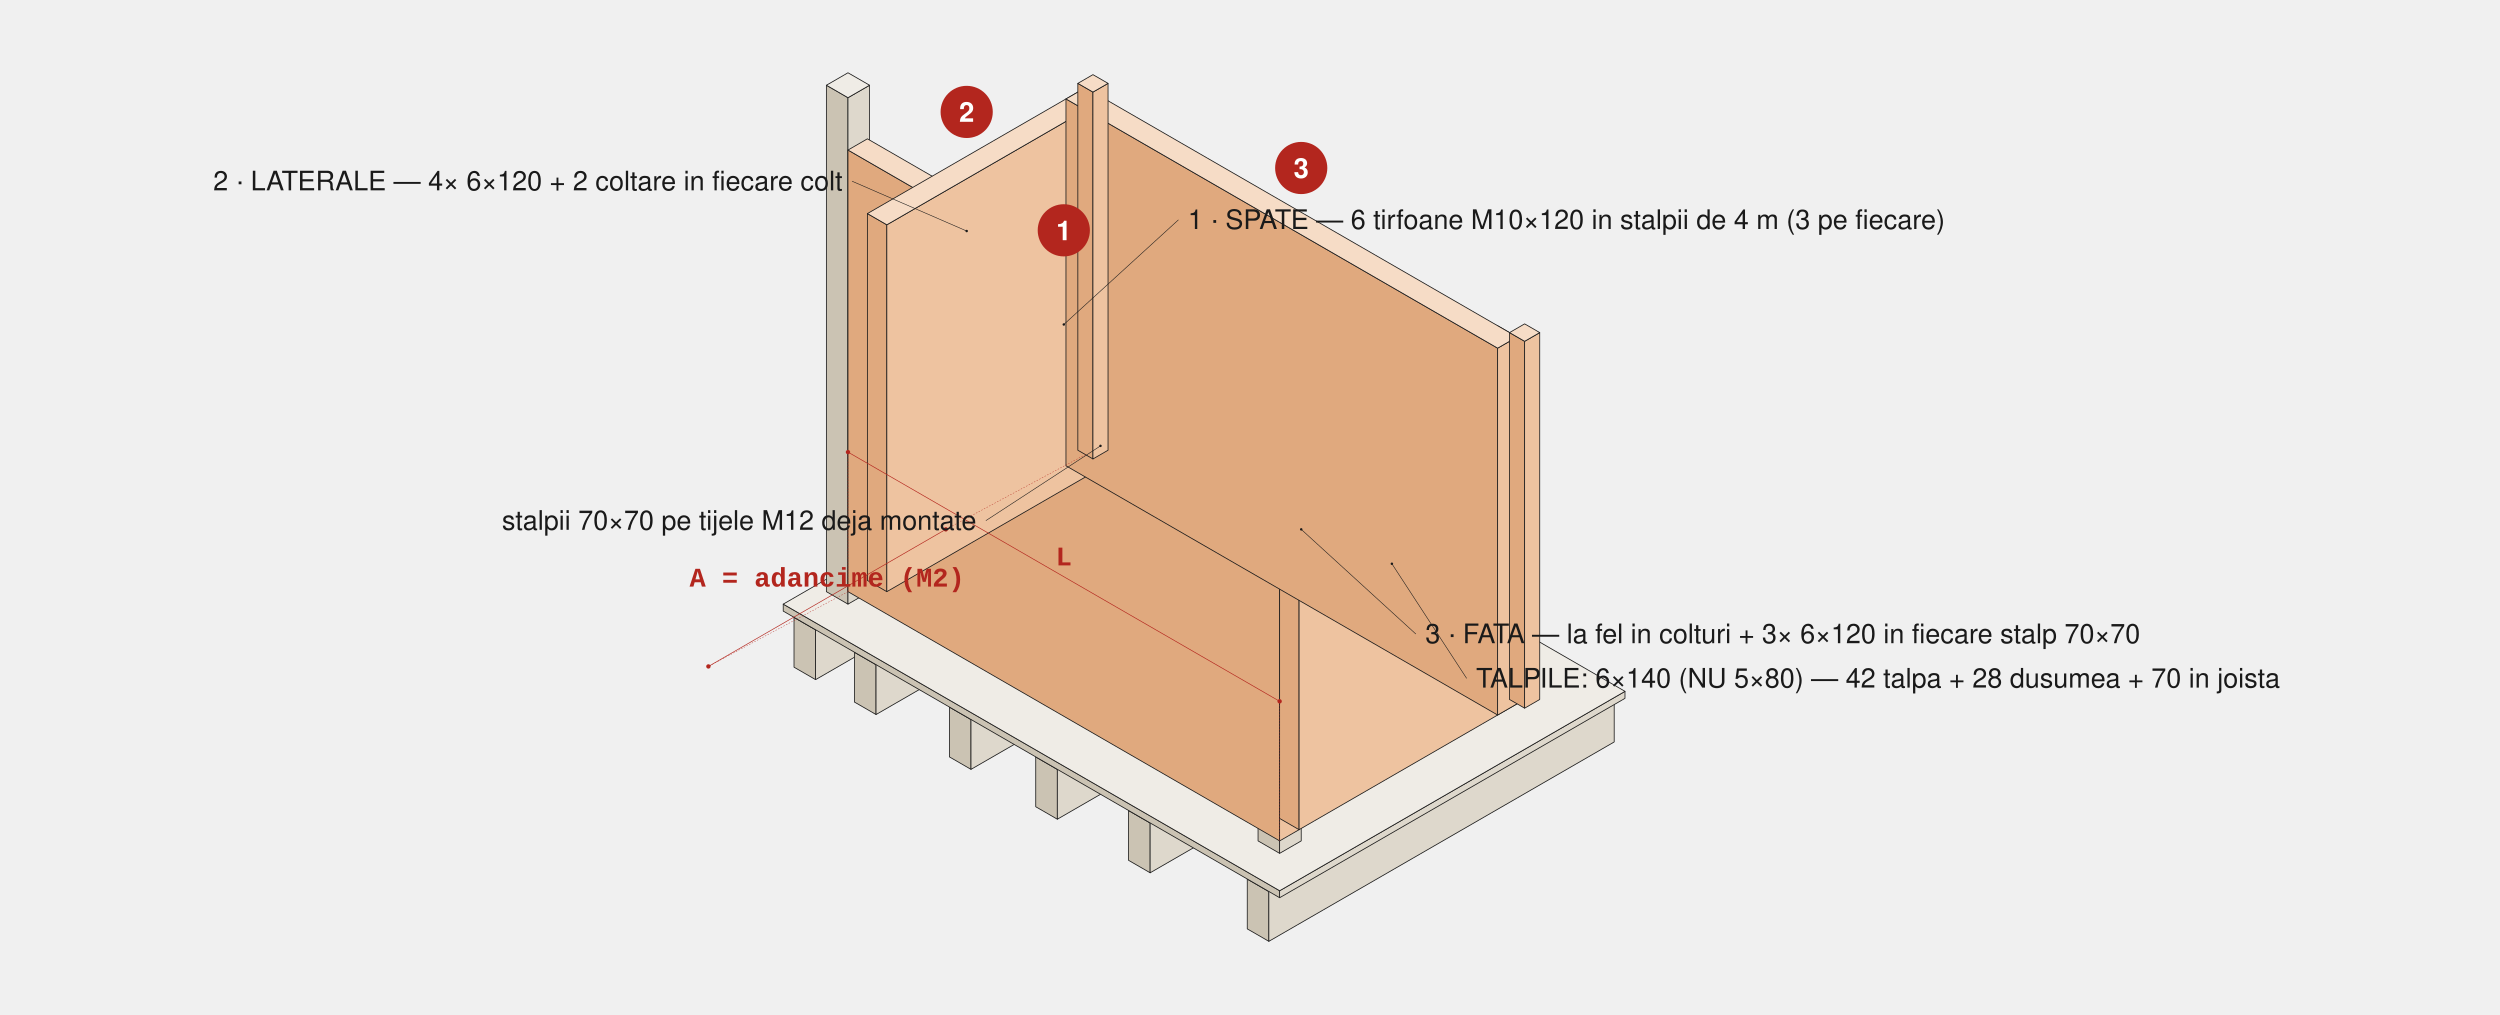
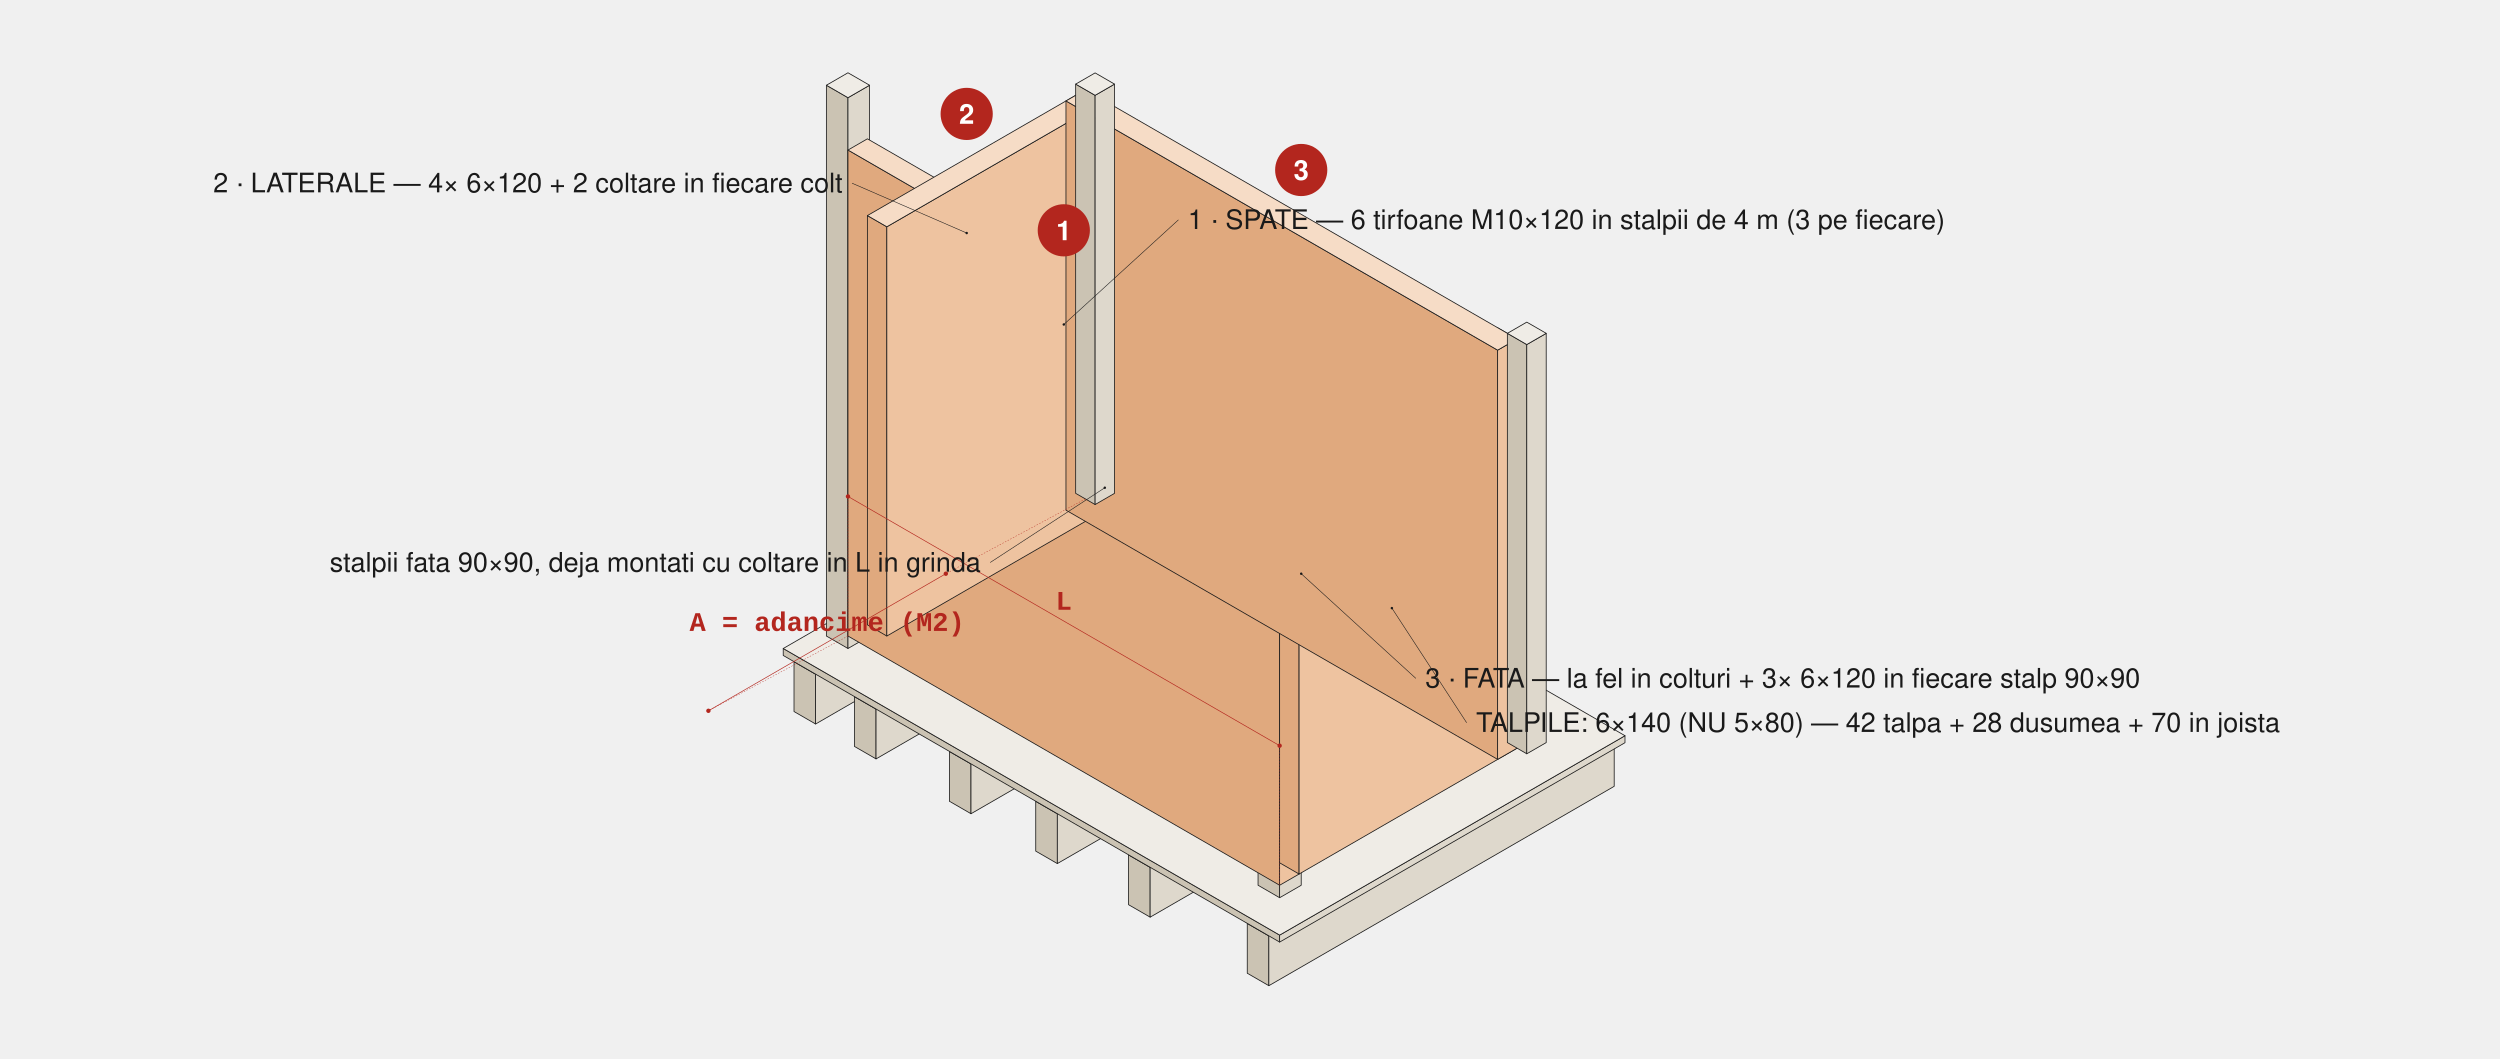
- <svg xmlns="http://www.w3.org/2000/svg" viewBox="-4355 -1852 10031 4069">
+ <svg xmlns="http://www.w3.org/2000/svg" viewBox="-4355 -2030 10031 4247">
  <defs>
    <marker id="ar" markerWidth="11" markerHeight="11" refX="9" refY="5.5" orient="auto">
      <path d="M0,0 L11,5.5 L0,11 Z" fill="#b3261e" />
    </marker>
    <marker id="dt" markerWidth="9" markerHeight="9" refX="4.5" refY="4.5" orient="auto">
      <circle cx="4.5" cy="4.5" r="3.4" fill="#b3261e" />
    </marker>
  </defs>
  <style>text{font-family:Helvetica,Arial,sans-serif}.l{fill:#1a1a1a}.s{fill:#555}.d{fill:#b3261e;font-family:"Courier New",monospace;font-weight:bold}.bal{fill:#fff;font-weight:bold}</style>
  <g opacity="1.0">
    <polygon points="-1169.1,825.0 -1082.5,875.0 -1082.5,675.0 -1169.1,625.0" fill="#cbc3b3" stroke="#1a1a1a" stroke-width="3.2" stroke-linejoin="round" />
    <polygon points="303.1,75.0 303.1,-125.0 -1082.5,675.0 -1082.5,875.0" fill="#ded8cc" stroke="#1a1a1a" stroke-width="3.2" stroke-linejoin="round" />
    <polygon points="216.5,-175.0 303.1,-125.0 -1082.5,675.0 -1169.1,625.0" fill="#efece6" stroke="#1a1a1a" stroke-width="3.2" stroke-linejoin="round" />
  </g>
  <g opacity="1.0">
    <polygon points="-926.6,965.0 -840.0,1015.0 -840.0,815.0 -926.6,765.0" fill="#cbc3b3" stroke="#1a1a1a" stroke-width="3.2" stroke-linejoin="round" />
    <polygon points="545.6,215.0 545.6,15.0 -840.0,815.0 -840.0,1015.0" fill="#ded8cc" stroke="#1a1a1a" stroke-width="3.2" stroke-linejoin="round" />
    <polygon points="459.0,-35.0 545.6,15.0 -840.0,815.0 -926.6,765.0" fill="#efece6" stroke="#1a1a1a" stroke-width="3.2" stroke-linejoin="round" />
  </g>
  <g opacity="1.0">
    <polygon points="-545.6,1185.0 -459.0,1235.0 -459.0,1035.0 -545.6,985.0" fill="#cbc3b3" stroke="#1a1a1a" stroke-width="3.2" stroke-linejoin="round" />
    <polygon points="926.6,435.0 926.6,235.0 -459.0,1035.0 -459.0,1235.0" fill="#ded8cc" stroke="#1a1a1a" stroke-width="3.2" stroke-linejoin="round" />
    <polygon points="840.0,185.0 926.6,235.0 -459.0,1035.0 -545.6,985.0" fill="#efece6" stroke="#1a1a1a" stroke-width="3.2" stroke-linejoin="round" />
  </g>
  <g opacity="1.0">
    <polygon points="-199.2,1385.0 -112.6,1435.0 -112.6,1235.0 -199.2,1185.0" fill="#cbc3b3" stroke="#1a1a1a" stroke-width="3.2" stroke-linejoin="round" />
    <polygon points="1273.1,635.0 1273.1,435.0 -112.6,1235.0 -112.6,1435.0" fill="#ded8cc" stroke="#1a1a1a" stroke-width="3.2" stroke-linejoin="round" />
    <polygon points="1186.5,385.0 1273.1,435.0 -112.6,1235.0 -199.2,1185.0" fill="#efece6" stroke="#1a1a1a" stroke-width="3.2" stroke-linejoin="round" />
  </g>
  <g opacity="1.0">
    <polygon points="173.2,1600.0 259.8,1650.0 259.8,1450.0 173.2,1400.0" fill="#cbc3b3" stroke="#1a1a1a" stroke-width="3.2" stroke-linejoin="round" />
    <polygon points="1645.4,850.0 1645.4,650.0 259.8,1450.0 259.8,1650.0" fill="#ded8cc" stroke="#1a1a1a" stroke-width="3.2" stroke-linejoin="round" />
    <polygon points="1558.8,600.0 1645.4,650.0 259.8,1450.0 173.2,1400.0" fill="#efece6" stroke="#1a1a1a" stroke-width="3.2" stroke-linejoin="round" />
  </g>
  <g opacity="1.0">
    <polygon points="649.5,1875.0 736.1,1925.0 736.1,1725.0 649.5,1675.0" fill="#cbc3b3" stroke="#1a1a1a" stroke-width="3.2" stroke-linejoin="round" />
    <polygon points="2121.8,1125.0 2121.8,925.0 736.1,1725.0 736.1,1925.0" fill="#ded8cc" stroke="#1a1a1a" stroke-width="3.2" stroke-linejoin="round" />
    <polygon points="2035.2,875.0 2121.8,925.0 736.1,1725.0 649.5,1675.0" fill="#efece6" stroke="#1a1a1a" stroke-width="3.2" stroke-linejoin="round" />
  </g>
  <g opacity="1.0">
    <polygon points="-1212.4,600.0 779.4,1750.0 779.4,1722.0 -1212.4,572.0" fill="#cbc3b3" stroke="#1a1a1a" stroke-width="3.2" stroke-linejoin="round" />
    <polygon points="2165.1,950.0 2165.1,922.0 779.4,1722.0 779.4,1750.0" fill="#ded8cc" stroke="#1a1a1a" stroke-width="3.2" stroke-linejoin="round" />
    <polygon points="173.2,-228.0 2165.1,922.0 779.4,1722.0 -1212.4,572.0" fill="#efece6" stroke="#1a1a1a" stroke-width="3.2" stroke-linejoin="round" />
  </g>
  <g opacity="1.0">
-     <polygon points="-1039.2,522.0 -952.6,572.0 -952.6,-1460.0 -1039.2,-1510.0" fill="#cbc3b3" stroke="#1a1a1a" stroke-width="3.2" stroke-linejoin="round" />
-     <polygon points="-866.0,522.0 -866.0,-1510.0 -952.6,-1460.0 -952.6,572.0" fill="#ded8cc" stroke="#1a1a1a" stroke-width="3.2" stroke-linejoin="round" />
-     <polygon points="-952.6,-1560.0 -866.0,-1510.0 -952.6,-1460.0 -1039.2,-1510.0" fill="#efece6" stroke="#1a1a1a" stroke-width="3.2" stroke-linejoin="round" />
+     <polygon points="-1039.2,522.0 -952.6,572.0 -952.6,-1638.0 -1039.2,-1688.0" fill="#cbc3b3" stroke="#1a1a1a" stroke-width="3.2" stroke-linejoin="round" />
+     <polygon points="-866.0,522.0 -866.0,-1688.0 -952.6,-1638.0 -952.6,572.0" fill="#ded8cc" stroke="#1a1a1a" stroke-width="3.2" stroke-linejoin="round" />
+     <polygon points="-952.6,-1738.0 -866.0,-1688.0 -952.6,-1638.0 -1039.2,-1688.0" fill="#efece6" stroke="#1a1a1a" stroke-width="3.2" stroke-linejoin="round" />
  </g>
  <g opacity="1.0">
-     <polygon points="692.8,1522.0 779.4,1572.0 779.4,-460.0 692.8,-510.0" fill="#cbc3b3" stroke="#1a1a1a" stroke-width="3.2" stroke-linejoin="round" />
-     <polygon points="866.0,1522.0 866.0,-510.0 779.4,-460.0 779.4,1572.0" fill="#ded8cc" stroke="#1a1a1a" stroke-width="3.2" stroke-linejoin="round" />
-     <polygon points="779.4,-560.0 866.0,-510.0 779.4,-460.0 692.8,-510.0" fill="#efece6" stroke="#1a1a1a" stroke-width="3.2" stroke-linejoin="round" />
+     <polygon points="692.8,1522.0 779.4,1572.0 779.4,-638.0 692.8,-688.0" fill="#cbc3b3" stroke="#1a1a1a" stroke-width="3.2" stroke-linejoin="round" />
+     <polygon points="866.0,1522.0 866.0,-688.0 779.4,-638.0 779.4,1572.0" fill="#ded8cc" stroke="#1a1a1a" stroke-width="3.2" stroke-linejoin="round" />
+     <polygon points="779.4,-738.0 866.0,-688.0 779.4,-638.0 692.8,-688.0" fill="#efece6" stroke="#1a1a1a" stroke-width="3.2" stroke-linejoin="round" />
  </g>
  <g opacity="1.0">
-     <polygon points="-952.6,522.0 779.4,1522.0 779.4,-250.0 -952.6,-1250.0" fill="#e0a97e" stroke="#1a1a1a" stroke-width="3.2" stroke-linejoin="round" />
-     <polygon points="857.4,1477.0 857.4,-295.0 779.4,-250.0 779.4,1522.0" fill="#eec3a0" stroke="#1a1a1a" stroke-width="3.2" stroke-linejoin="round" />
-     <polygon points="-874.7,-1295.0 857.4,-295.0 779.4,-250.0 -952.6,-1250.0" fill="#f6dcc6" stroke="#1a1a1a" stroke-width="3.2" stroke-linejoin="round" />
+     <polygon points="-952.6,522.0 779.4,1522.0 779.4,-428.0 -952.6,-1428.0" fill="#e0a97e" stroke="#1a1a1a" stroke-width="3.2" stroke-linejoin="round" />
+     <polygon points="857.4,1477.0 857.4,-473.0 779.4,-428.0 779.4,1522.0" fill="#eec3a0" stroke="#1a1a1a" stroke-width="3.2" stroke-linejoin="round" />
+     <polygon points="-874.7,-1473.0 857.4,-473.0 779.4,-428.0 -952.6,-1428.0" fill="#f6dcc6" stroke="#1a1a1a" stroke-width="3.2" stroke-linejoin="round" />
  </g>
  <g opacity="1.0">
-     <polygon points="-874.7,477.0 -796.7,522.0 -796.7,-950.0 -874.7,-995.0" fill="#e0a97e" stroke="#1a1a1a" stroke-width="3.2" stroke-linejoin="round" />
-     <polygon points="77.9,17.0 77.9,-1455.0 -796.7,-950.0 -796.7,522.0" fill="#eec3a0" stroke="#1a1a1a" stroke-width="3.2" stroke-linejoin="round" />
-     <polygon points="0.0,-1500.0 77.9,-1455.0 -796.7,-950.0 -874.7,-995.0" fill="#f6dcc6" stroke="#1a1a1a" stroke-width="3.2" stroke-linejoin="round" />
+     <polygon points="-874.7,477.0 -796.7,522.0 -796.7,-1120.0 -874.7,-1165.0" fill="#e0a97e" stroke="#1a1a1a" stroke-width="3.2" stroke-linejoin="round" />
+     <polygon points="77.9,17.0 77.9,-1625.0 -796.7,-1120.0 -796.7,522.0" fill="#eec3a0" stroke="#1a1a1a" stroke-width="3.2" stroke-linejoin="round" />
+     <polygon points="0.0,-1670.0 77.9,-1625.0 -796.7,-1120.0 -874.7,-1165.0" fill="#f6dcc6" stroke="#1a1a1a" stroke-width="3.2" stroke-linejoin="round" />
  </g>
  <g opacity="1.0">
-     <polygon points="779.4,1432.0 857.4,1477.0 857.4,5.0 779.4,-40.0" fill="#e0a97e" stroke="#1a1a1a" stroke-width="3.2" stroke-linejoin="round" />
-     <polygon points="1732.1,972.0 1732.1,-500.0 857.4,5.0 857.4,1477.0" fill="#eec3a0" stroke="#1a1a1a" stroke-width="3.2" stroke-linejoin="round" />
-     <polygon points="1654.1,-545.0 1732.1,-500.0 857.4,5.0 779.4,-40.0" fill="#f6dcc6" stroke="#1a1a1a" stroke-width="3.2" stroke-linejoin="round" />
+     <polygon points="779.4,1432.0 857.4,1477.0 857.4,-165.0 779.4,-210.0" fill="#e0a97e" stroke="#1a1a1a" stroke-width="3.2" stroke-linejoin="round" />
+     <polygon points="1732.1,972.0 1732.1,-670.0 857.4,-165.0 857.4,1477.0" fill="#eec3a0" stroke="#1a1a1a" stroke-width="3.2" stroke-linejoin="round" />
+     <polygon points="1654.1,-715.0 1732.1,-670.0 857.4,-165.0 779.4,-210.0" fill="#f6dcc6" stroke="#1a1a1a" stroke-width="3.2" stroke-linejoin="round" />
  </g>
  <g opacity="1.0">
-     <polygon points="-77.9,17.0 1654.1,1017.0 1654.1,-455.0 -77.9,-1455.0" fill="#e0a97e" stroke="#1a1a1a" stroke-width="3.2" stroke-linejoin="round" />
-     <polygon points="1732.1,972.0 1732.1,-500.0 1654.1,-455.0 1654.1,1017.0" fill="#eec3a0" stroke="#1a1a1a" stroke-width="3.2" stroke-linejoin="round" />
-     <polygon points="0.0,-1500.0 1732.1,-500.0 1654.1,-455.0 -77.9,-1455.0" fill="#f6dcc6" stroke="#1a1a1a" stroke-width="3.2" stroke-linejoin="round" />
+     <polygon points="-77.9,17.0 1654.1,1017.0 1654.1,-625.0 -77.9,-1625.0" fill="#e0a97e" stroke="#1a1a1a" stroke-width="3.2" stroke-linejoin="round" />
+     <polygon points="1732.1,972.0 1732.1,-670.0 1654.1,-625.0 1654.1,1017.0" fill="#eec3a0" stroke="#1a1a1a" stroke-width="3.2" stroke-linejoin="round" />
+     <polygon points="0.0,-1670.0 1732.1,-670.0 1654.1,-625.0 -77.9,-1625.0" fill="#f6dcc6" stroke="#1a1a1a" stroke-width="3.2" stroke-linejoin="round" />
  </g>
  <g opacity="1.0">
-     <polygon points="-30.3,-45.5 30.3,-10.5 30.3,-1482.5 -30.3,-1517.5" fill="#e0a97e" stroke="#1a1a1a" stroke-width="3.2" stroke-linejoin="round" />
-     <polygon points="90.9,-45.5 90.9,-1517.5 30.3,-1482.5 30.3,-10.5" fill="#eec3a0" stroke="#1a1a1a" stroke-width="3.2" stroke-linejoin="round" />
-     <polygon points="30.3,-1552.5 90.9,-1517.5 30.3,-1482.5 -30.3,-1517.5" fill="#f6dcc6" stroke="#1a1a1a" stroke-width="3.2" stroke-linejoin="round" />
+     <polygon points="-39.0,-50.5 39.0,-5.5 39.0,-1647.5 -39.0,-1692.5" fill="#cbc3b3" stroke="#1a1a1a" stroke-width="3.2" stroke-linejoin="round" />
+     <polygon points="116.9,-50.5 116.9,-1692.5 39.0,-1647.5 39.0,-5.5" fill="#ded8cc" stroke="#1a1a1a" stroke-width="3.2" stroke-linejoin="round" />
+     <polygon points="39.0,-1737.5 116.9,-1692.5 39.0,-1647.5 -39.0,-1692.5" fill="#efece6" stroke="#1a1a1a" stroke-width="3.2" stroke-linejoin="round" />
  </g>
  <g opacity="1.0">
-     <polygon points="1701.7,954.5 1762.4,989.5 1762.4,-482.5 1701.7,-517.5" fill="#e0a97e" stroke="#1a1a1a" stroke-width="3.2" stroke-linejoin="round" />
-     <polygon points="1823.0,954.5 1823.0,-517.5 1762.4,-482.5 1762.4,989.5" fill="#eec3a0" stroke="#1a1a1a" stroke-width="3.2" stroke-linejoin="round" />
-     <polygon points="1762.4,-552.5 1823.0,-517.5 1762.4,-482.5 1701.7,-517.5" fill="#f6dcc6" stroke="#1a1a1a" stroke-width="3.2" stroke-linejoin="round" />
+     <polygon points="1693.1,949.5 1771.0,994.5 1771.0,-647.5 1693.1,-692.5" fill="#cbc3b3" stroke="#1a1a1a" stroke-width="3.2" stroke-linejoin="round" />
+     <polygon points="1849.0,949.5 1849.0,-692.5 1771.0,-647.5 1771.0,994.5" fill="#ded8cc" stroke="#1a1a1a" stroke-width="3.2" stroke-linejoin="round" />
+     <polygon points="1771.0,-737.5 1849.0,-692.5 1771.0,-647.5 1693.1,-692.5" fill="#efece6" stroke="#1a1a1a" stroke-width="3.2" stroke-linejoin="round" />
  </g>
-   <line x1="-86.6" y1="-550.0" x2="373.4" y2="-970.0" stroke="#1a1a1a" stroke-width="2.2" />
-   <circle cx="-86.6" cy="-550.0" r="5" fill="#1a1a1a" />
-   <line x1="-476.3" y1="-925.0" x2="-936.3" y2="-1125.0" stroke="#1a1a1a" stroke-width="2.2" />
-   <circle cx="-476.3" cy="-925.0" r="5" fill="#1a1a1a" />
+   <line x1="-86.6" y1="-728.0" x2="373.4" y2="-1148.0" stroke="#1a1a1a" stroke-width="2.2" />
+   <circle cx="-86.6" cy="-728.0" r="5" fill="#1a1a1a" />
+   <line x1="-476.3" y1="-1095.0" x2="-936.3" y2="-1295.0" stroke="#1a1a1a" stroke-width="2.2" />
+   <circle cx="-476.3" cy="-1095.0" r="5" fill="#1a1a1a" />
  <line x1="866.0" y1="272.0" x2="1326.0" y2="692.0" stroke="#1a1a1a" stroke-width="2.2" />
  <circle cx="866.0" cy="272.0" r="5" fill="#1a1a1a" />
-   <line x1="60.6" y1="-63.0" x2="-399.4" y2="237.0" stroke="#1a1a1a" stroke-width="2.2" />
-   <circle cx="60.6" cy="-63.0" r="5" fill="#1a1a1a" />
+   <line x1="77.9" y1="-73.0" x2="-382.1" y2="227.0" stroke="#1a1a1a" stroke-width="2.2" />
+   <circle cx="77.9" cy="-73.0" r="5" fill="#1a1a1a" />
  <line x1="1229.8" y1="410.0" x2="1529.8" y2="870.0" stroke="#1a1a1a" stroke-width="2.2" />
  <circle cx="1229.8" cy="410.0" r="5" fill="#1a1a1a" />
  <line x1="-952.6" y1="522.0" x2="-952.6" y2="-38.0" stroke="#b3261e" stroke-width="1.6" stroke-dasharray="6 6" />
  <line x1="779.4" y1="1522.0" x2="779.4" y2="962.0" stroke="#b3261e" stroke-width="1.6" stroke-dasharray="6 6" />
  <line x1="-952.6" y1="-38.0" x2="779.4" y2="962.0" stroke="#b3261e" stroke-width="2.6" marker-start="url(#dt)" marker-end="url(#dt)" />
  <line x1="0.0" y1="-28.0" x2="-560.0" y2="272.0" stroke="#b3261e" stroke-width="1.6" stroke-dasharray="6 6" />
  <line x1="-952.6" y1="522.0" x2="-1512.6" y2="822.0" stroke="#b3261e" stroke-width="1.6" stroke-dasharray="6 6" />
  <line x1="-560.0" y1="272.0" x2="-1512.6" y2="822.0" stroke="#b3261e" stroke-width="2.6" marker-start="url(#dt)" marker-end="url(#dt)" />
-   <circle cx="-86.6" cy="-927.9" r="104.7" fill="#b3261e" />
-   <text class="bal" style="font-size:110.2px" x="-86.6" y="-888.3" text-anchor="middle">1</text>
-   <circle cx="-476.3" cy="-1402.9" r="104.7" fill="#b3261e" />
-   <text class="bal" style="font-size:110.2px" x="-476.3" y="-1363.3" text-anchor="middle">2</text>
-   <circle cx="866.0" cy="-1177.9" r="104.7" fill="#b3261e" />
-   <text class="bal" style="font-size:110.2px" x="866.0" y="-1138.3" text-anchor="middle">3</text>
-   <text class="l" style="font-size:108.2px" x="411.3" y="-933.2" text-anchor="start">1 · SPATE — 6 tirfoane M10×120 in stalpii de 4 m (3 pe fiecare)</text>
-   <text class="l" style="font-size:108.2px" x="-974.2" y="-1088.2" text-anchor="end">2 · LATERALE — 4× 6×120 + 2 coltare in fiecare colt</text>
-   <text class="l" style="font-size:108.2px" x="1363.9" y="728.8" text-anchor="start">3 · FATA — la fel in colturi + 3× 6×120 in fiecare stalp 70×70</text>
-   <text class="l" style="font-size:108.2px" x="-437.2" y="273.8" text-anchor="end">stalpii 70×70 pe tijele M12 deja montate</text>
+   <circle cx="-86.6" cy="-1105.9" r="104.7" fill="#b3261e" />
+   <text class="bal" style="font-size:110.2px" x="-86.6" y="-1066.3" text-anchor="middle">1</text>
+   <circle cx="-476.3" cy="-1572.9" r="104.7" fill="#b3261e" />
+   <text class="bal" style="font-size:110.2px" x="-476.3" y="-1533.3" text-anchor="middle">2</text>
+   <circle cx="866.0" cy="-1347.9" r="104.7" fill="#b3261e" />
+   <text class="bal" style="font-size:110.2px" x="866.0" y="-1308.3" text-anchor="middle">3</text>
+   <text class="l" style="font-size:108.2px" x="411.3" y="-1111.2" text-anchor="start">1 · SPATE — 6 tirfoane M10×120 in stalpii de 4 m (3 pe fiecare)</text>
+   <text class="l" style="font-size:108.2px" x="-974.2" y="-1258.2" text-anchor="end">2 · LATERALE — 4× 6×120 + 2 coltare in fiecare colt</text>
+   <text class="l" style="font-size:108.2px" x="1363.9" y="728.8" text-anchor="start">3 · FATA — la fel in colturi + 3× 6×120 in fiecare stalp 90×90</text>
+   <text class="l" style="font-size:108.2px" x="-419.9" y="263.8" text-anchor="end">stalpii fata 90×90, deja montati cu coltare in L in grinda</text>
  <text class="l" style="font-size:108.2px" x="1567.6" y="906.8" text-anchor="start">TALPILE: 6×140 (NU 5×80) — 42 talpa + 28 dusumea + 70 in joista</text>
  <text class="d" style="font-size:108.2px" x="-86.6" y="416.6" text-anchor="middle">L</text>
  <text class="d" style="font-size:108.2px" x="-1036.3" y="501.6" text-anchor="middle">A = adancime (M2)</text>
</svg>
